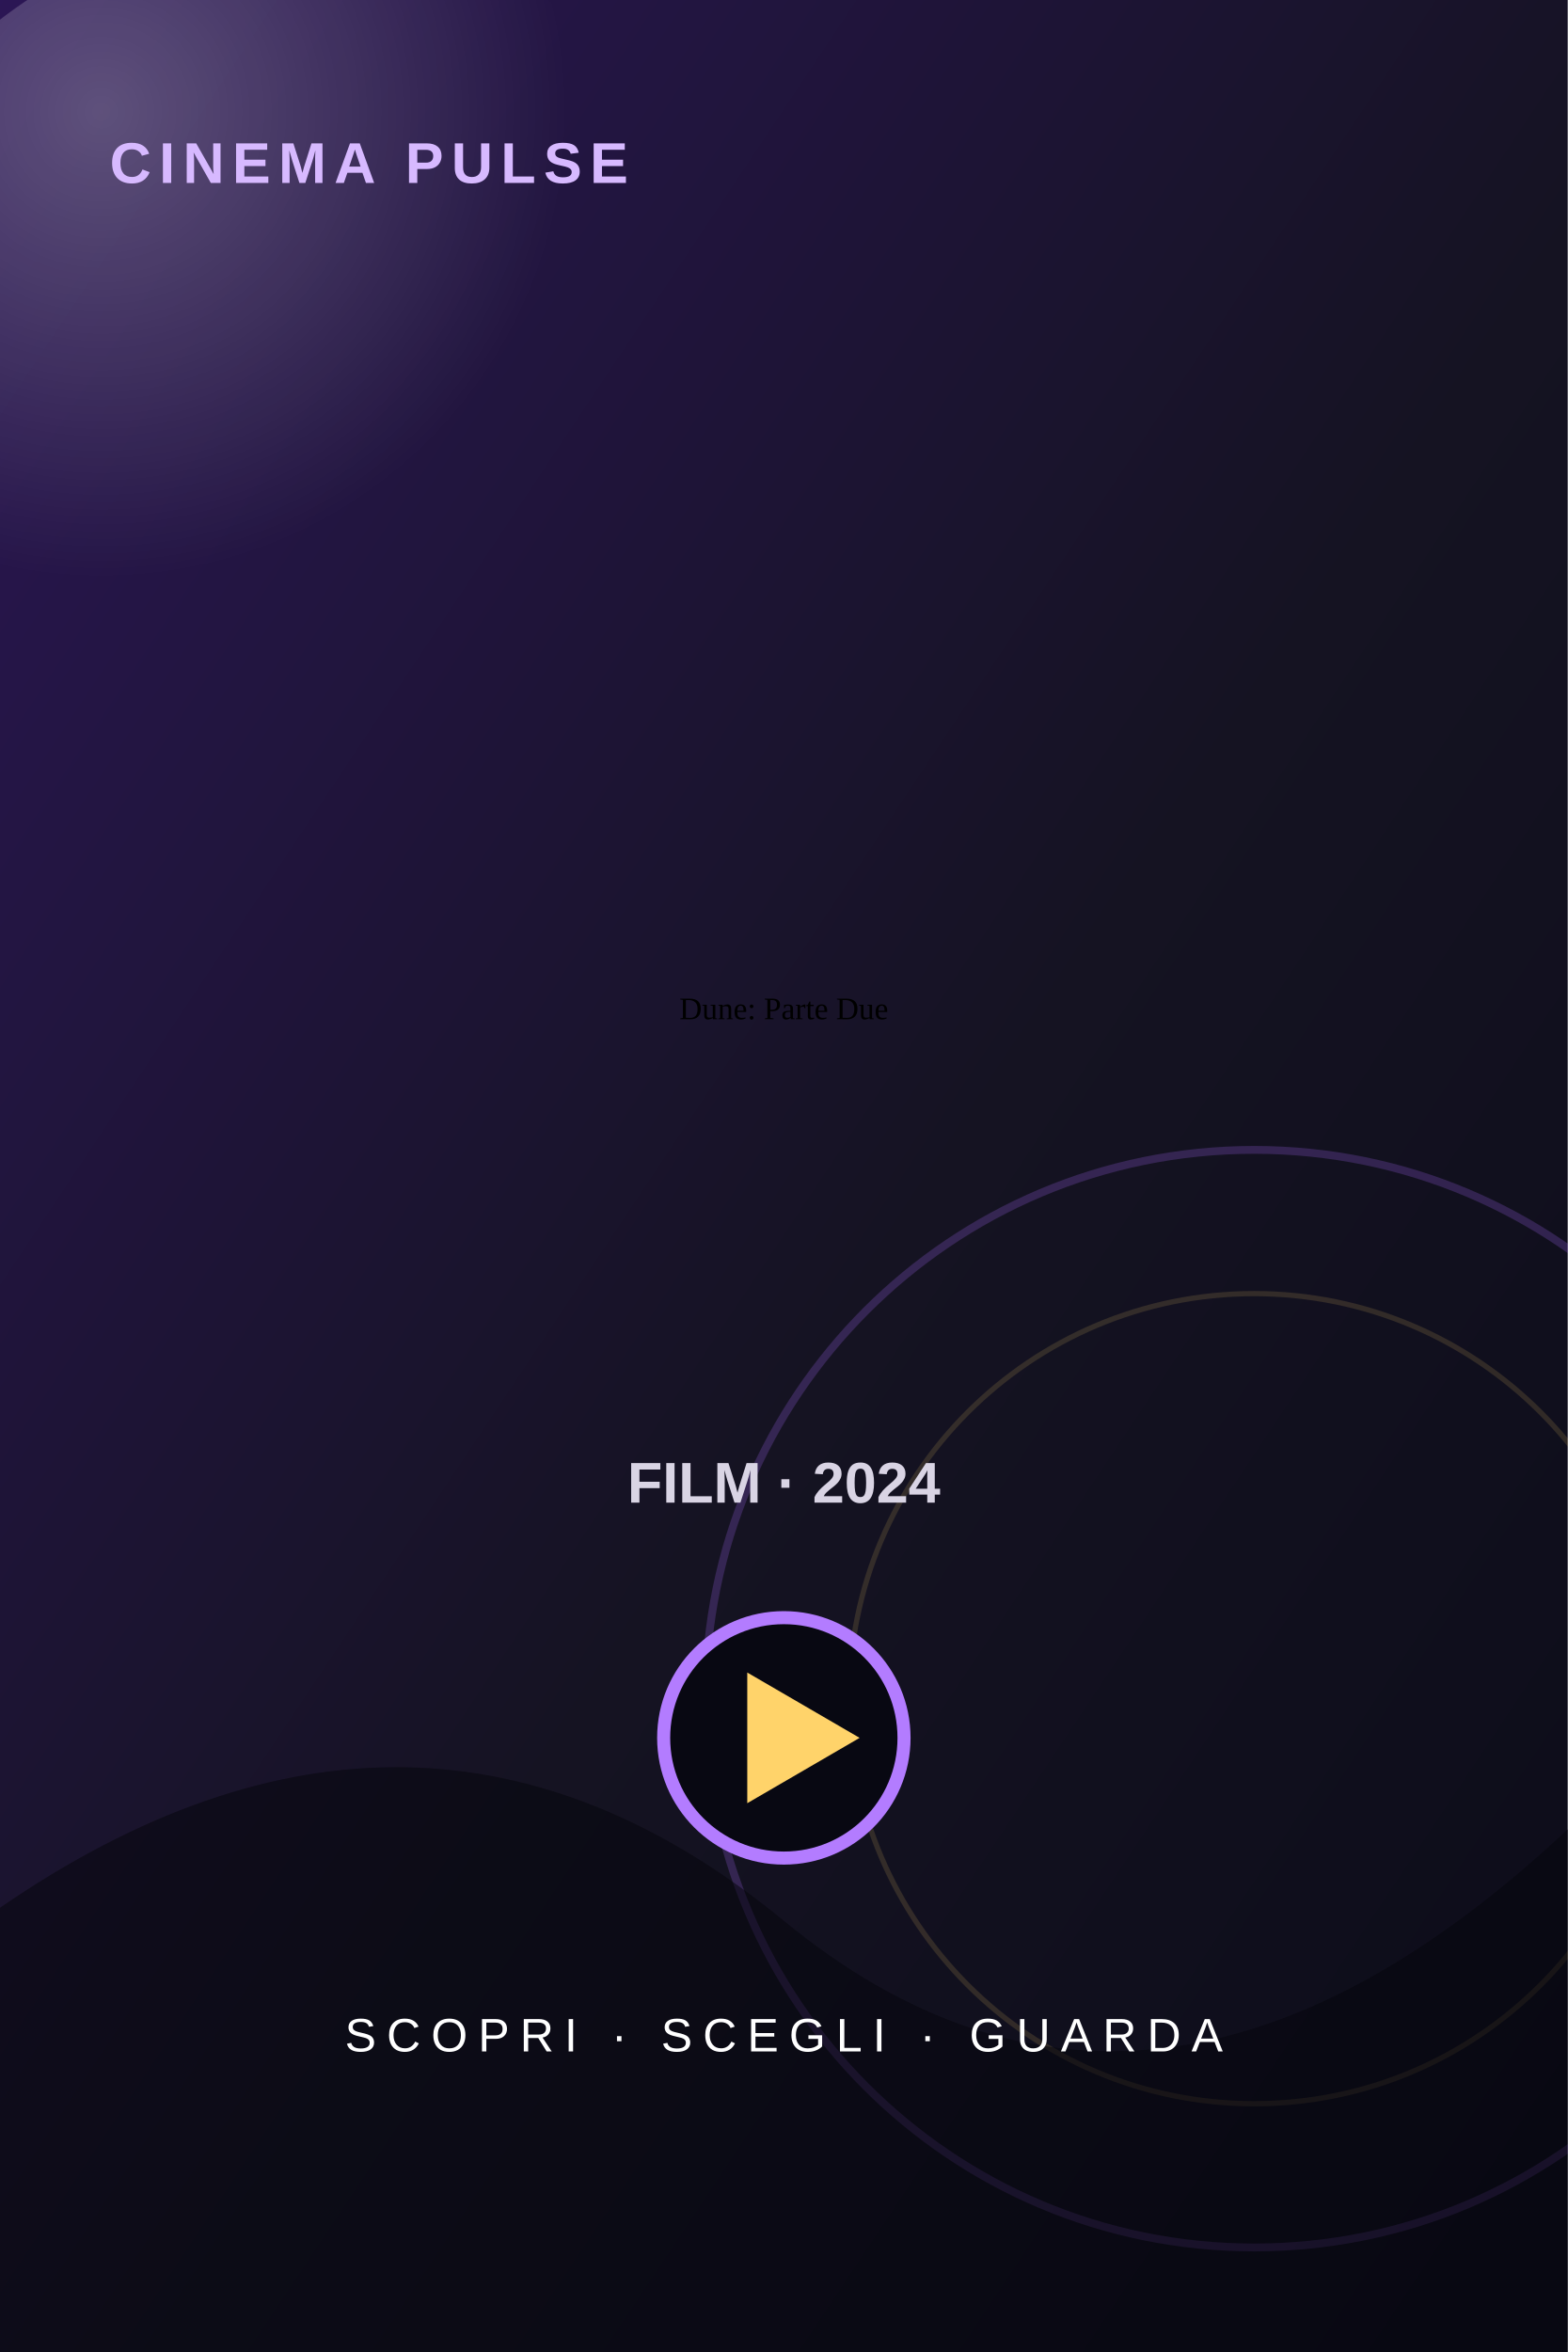
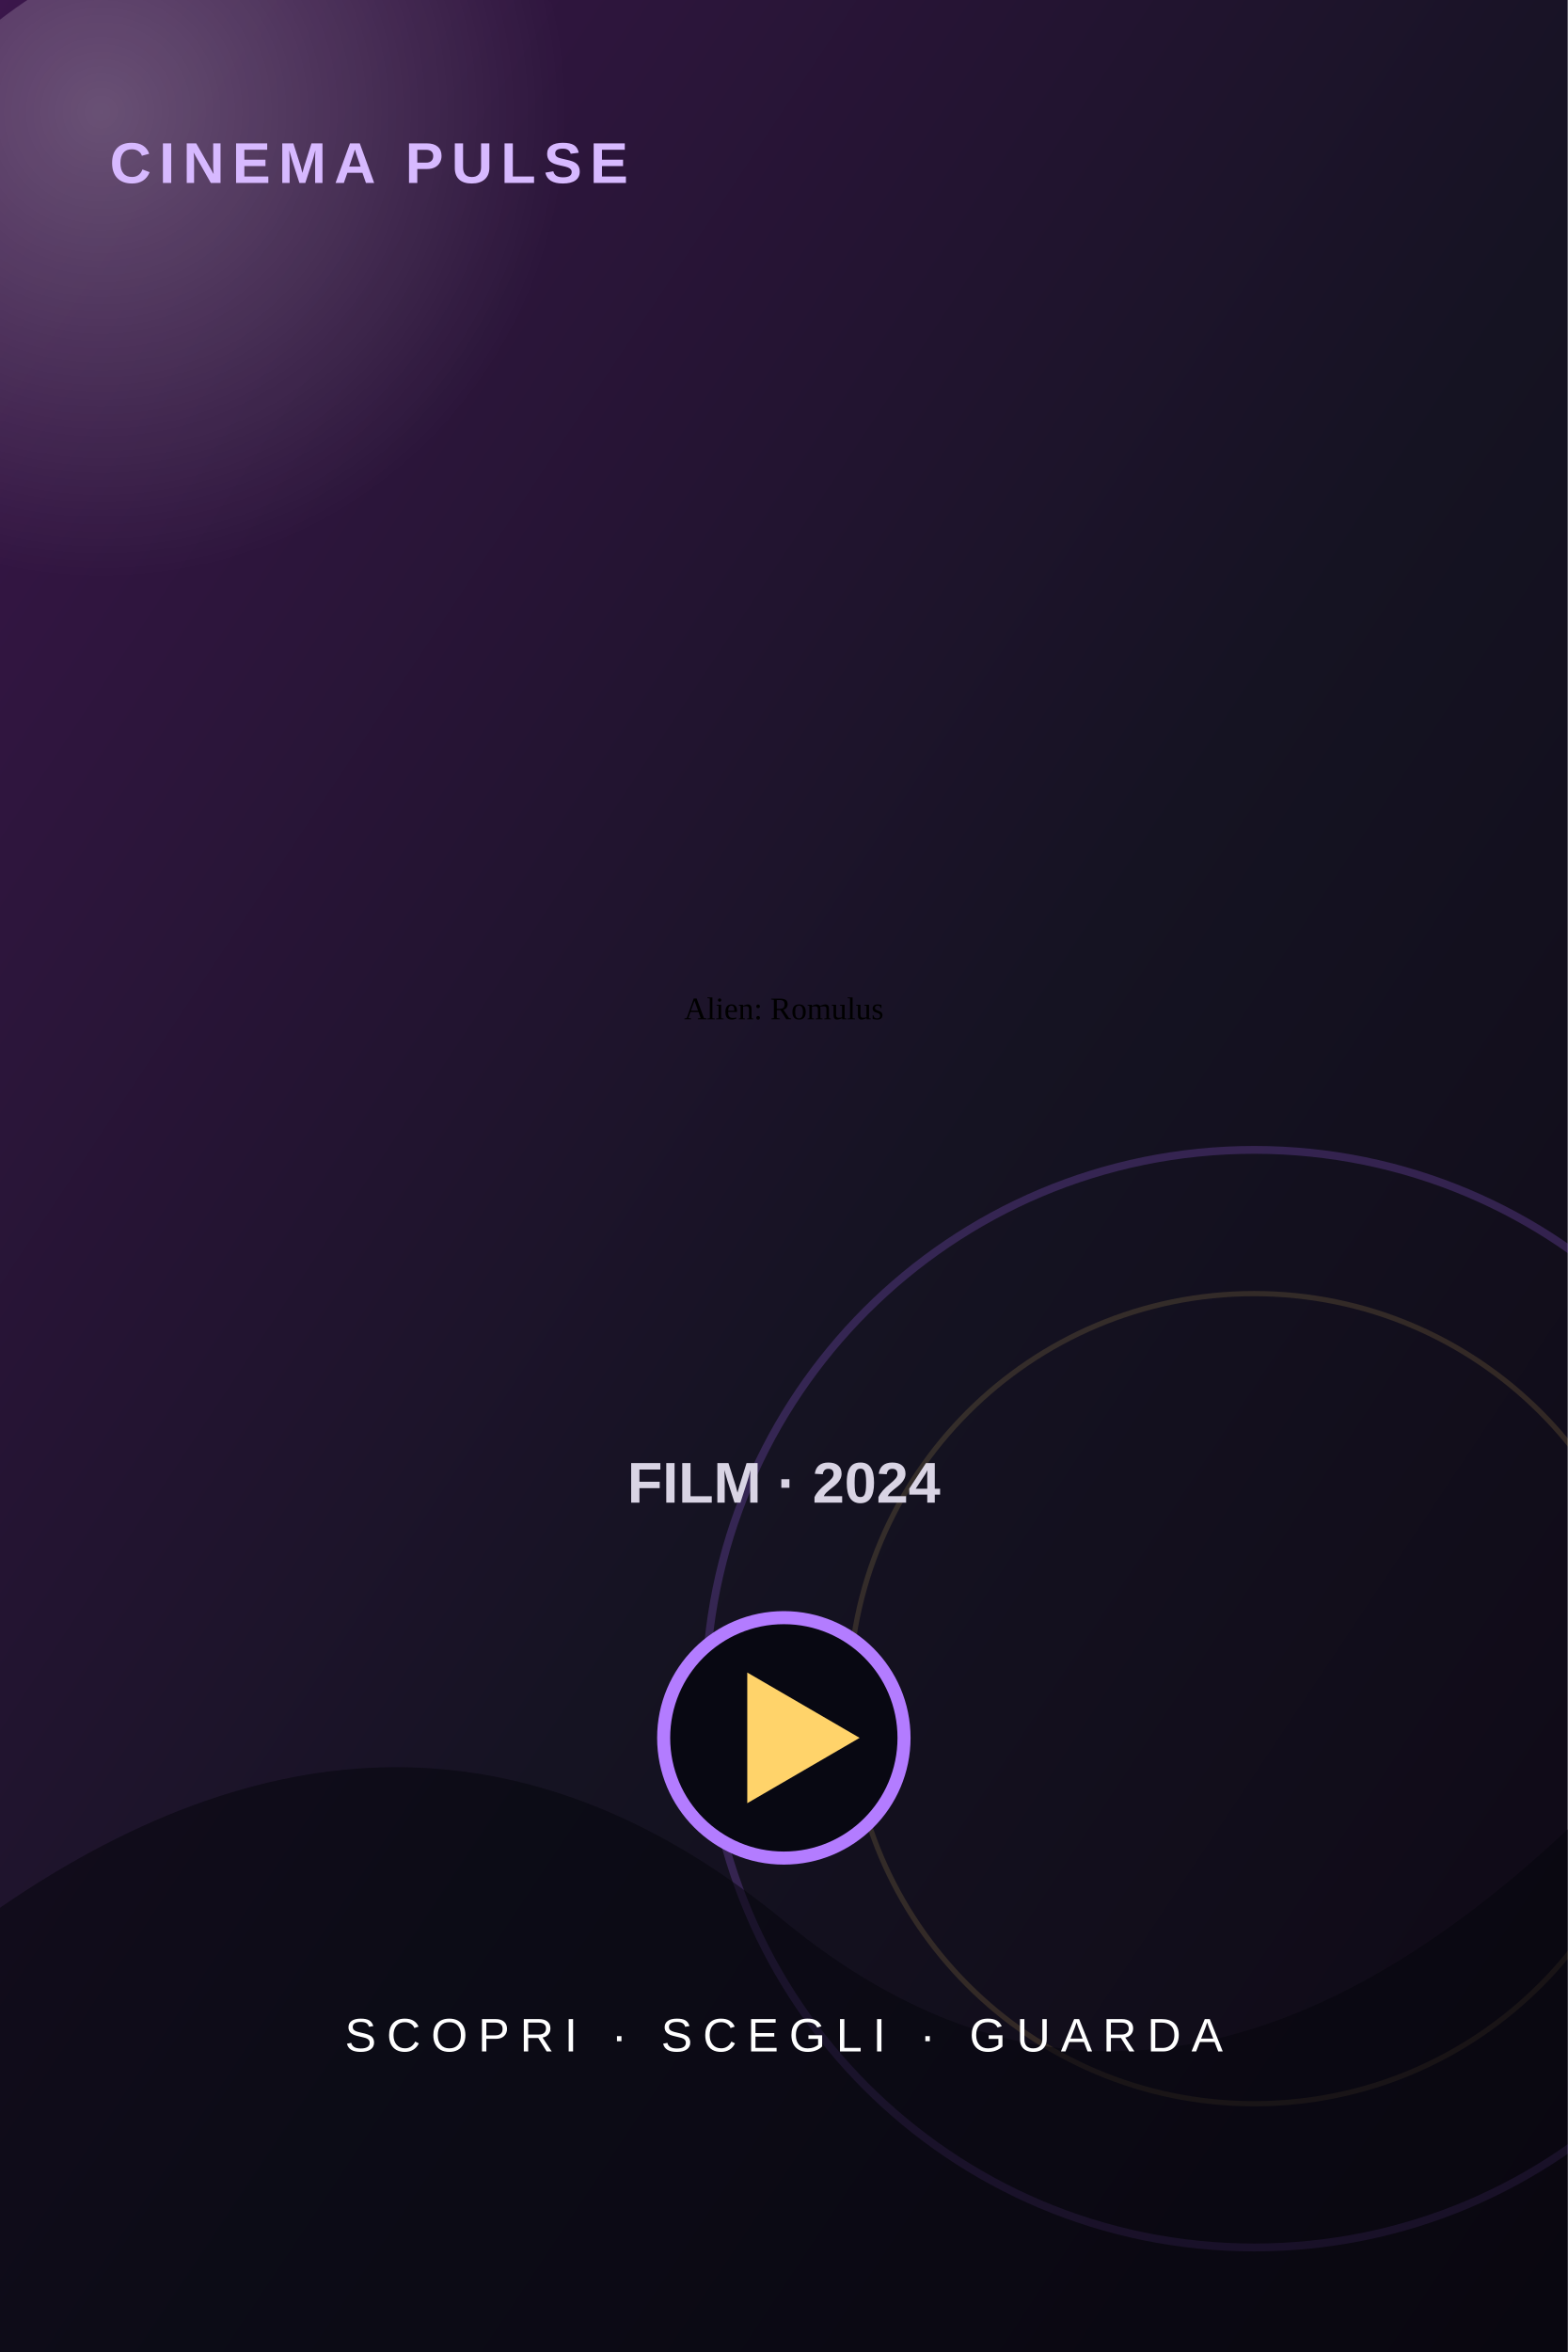
<svg xmlns="http://www.w3.org/2000/svg" viewBox="0 0 600 900">
  <defs>
    <linearGradient id="g" x1="0" y1="0" x2="1" y2="1">
-       <stop stop-color="#2b1655" />
+       <stop stop-color="#3b164b" />
      <stop offset=".55" stop-color="#151322" />
-       <stop offset="1" stop-color="#0b0b18" />
+       <stop offset="1" stop-color="#0e0814" />
    </linearGradient>
    <radialGradient id="r" cx="30%" cy="20%">
      <stop stop-color="#ffffff" stop-opacity=".25" />
      <stop offset="1" stop-color="#ffffff" stop-opacity="0" />
    </radialGradient>
  </defs>
  <rect width="600" height="900" fill="url(#g)" />
  <circle cx="110" cy="150" r="180" fill="url(#r)" />
  <circle cx="480" cy="650" r="210" fill="none" stroke="#a96cff" stroke-opacity=".22" stroke-width="3" />
  <circle cx="480" cy="650" r="155" fill="none" stroke="#ffd36a" stroke-opacity=".14" stroke-width="2" />
  <path d="M0 730 Q160 620 300 735 T600 700 V900 H0Z" fill="#05050c" opacity=".55" />
  <text x="42" y="70" fill="#d7b9ff" font-family="Arial,sans-serif" font-size="22" font-weight="700" letter-spacing="3">CINEMA PULSE</text>
-   <text x="300" y="390" text-anchor="middle" class="title">Dune: Parte Due</text>
+   <text x="300" y="390" text-anchor="middle" class="title">Alien: Romulus</text>
  <text x="300" y="575" text-anchor="middle" fill="#d9d4e4" font-family="Arial,sans-serif" font-size="22" font-weight="600">FILM · 2024</text>
  <circle cx="300" cy="665" r="46" fill="#080812" stroke="#b37cff" stroke-width="5" />
  <path d="M286 640v50l43-25z" fill="#ffd36a" />
  <text x="300" y="785" text-anchor="middle" fill="#fff" font-family="Arial,sans-serif" font-size="18" letter-spacing="4">SCOPRI · SCEGLI · GUARDA</text>
</svg>
